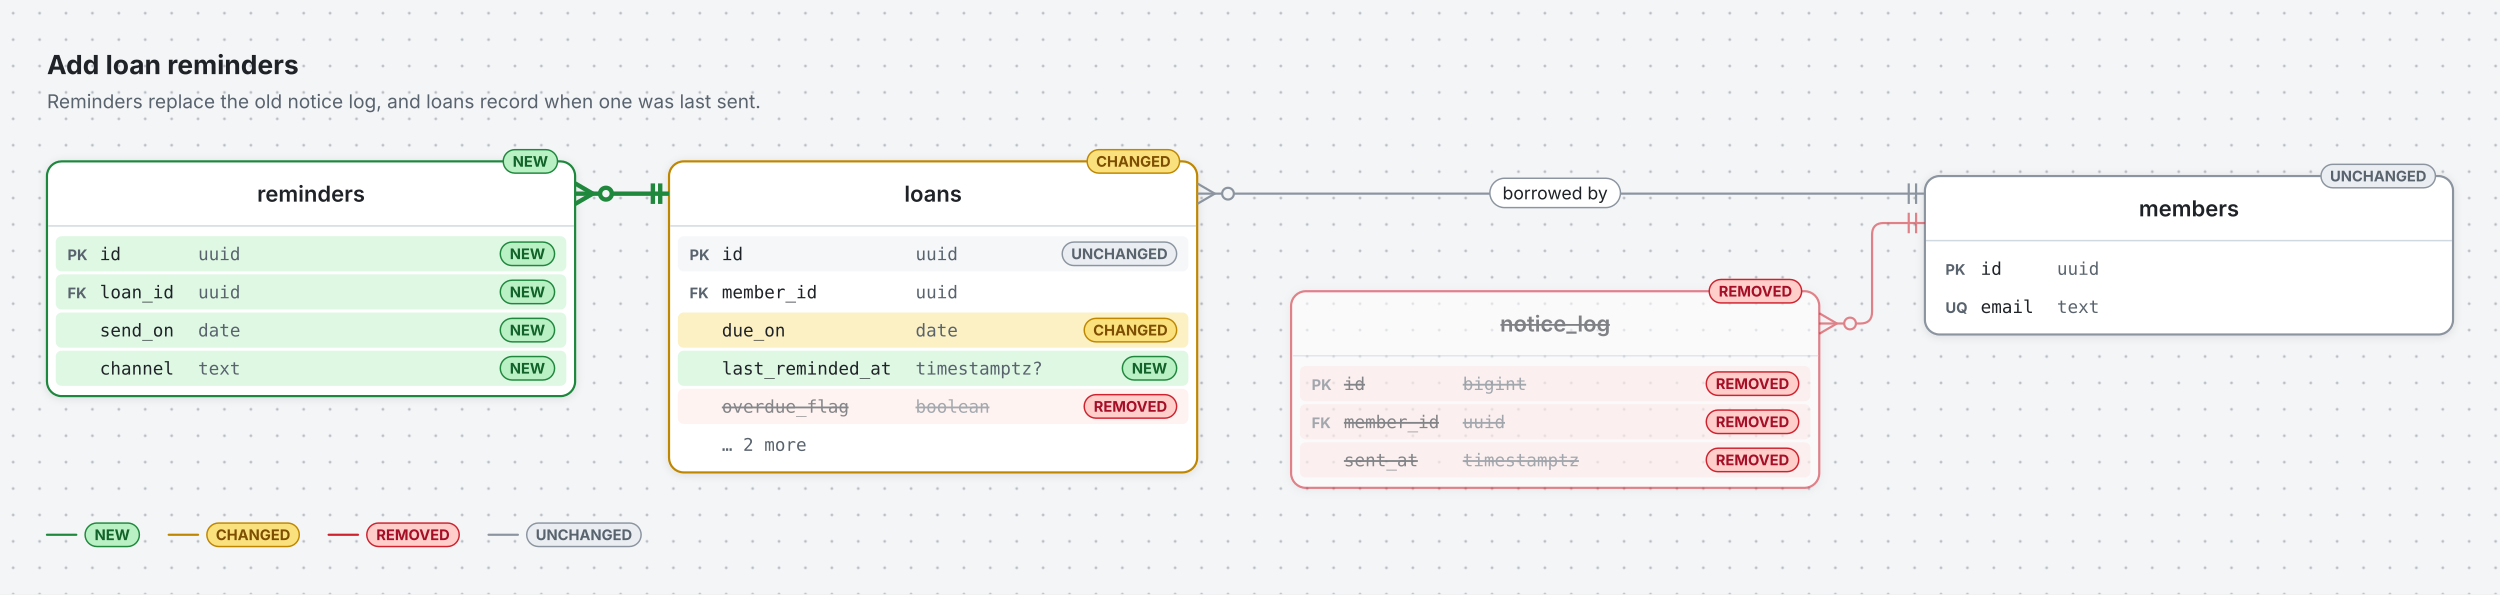
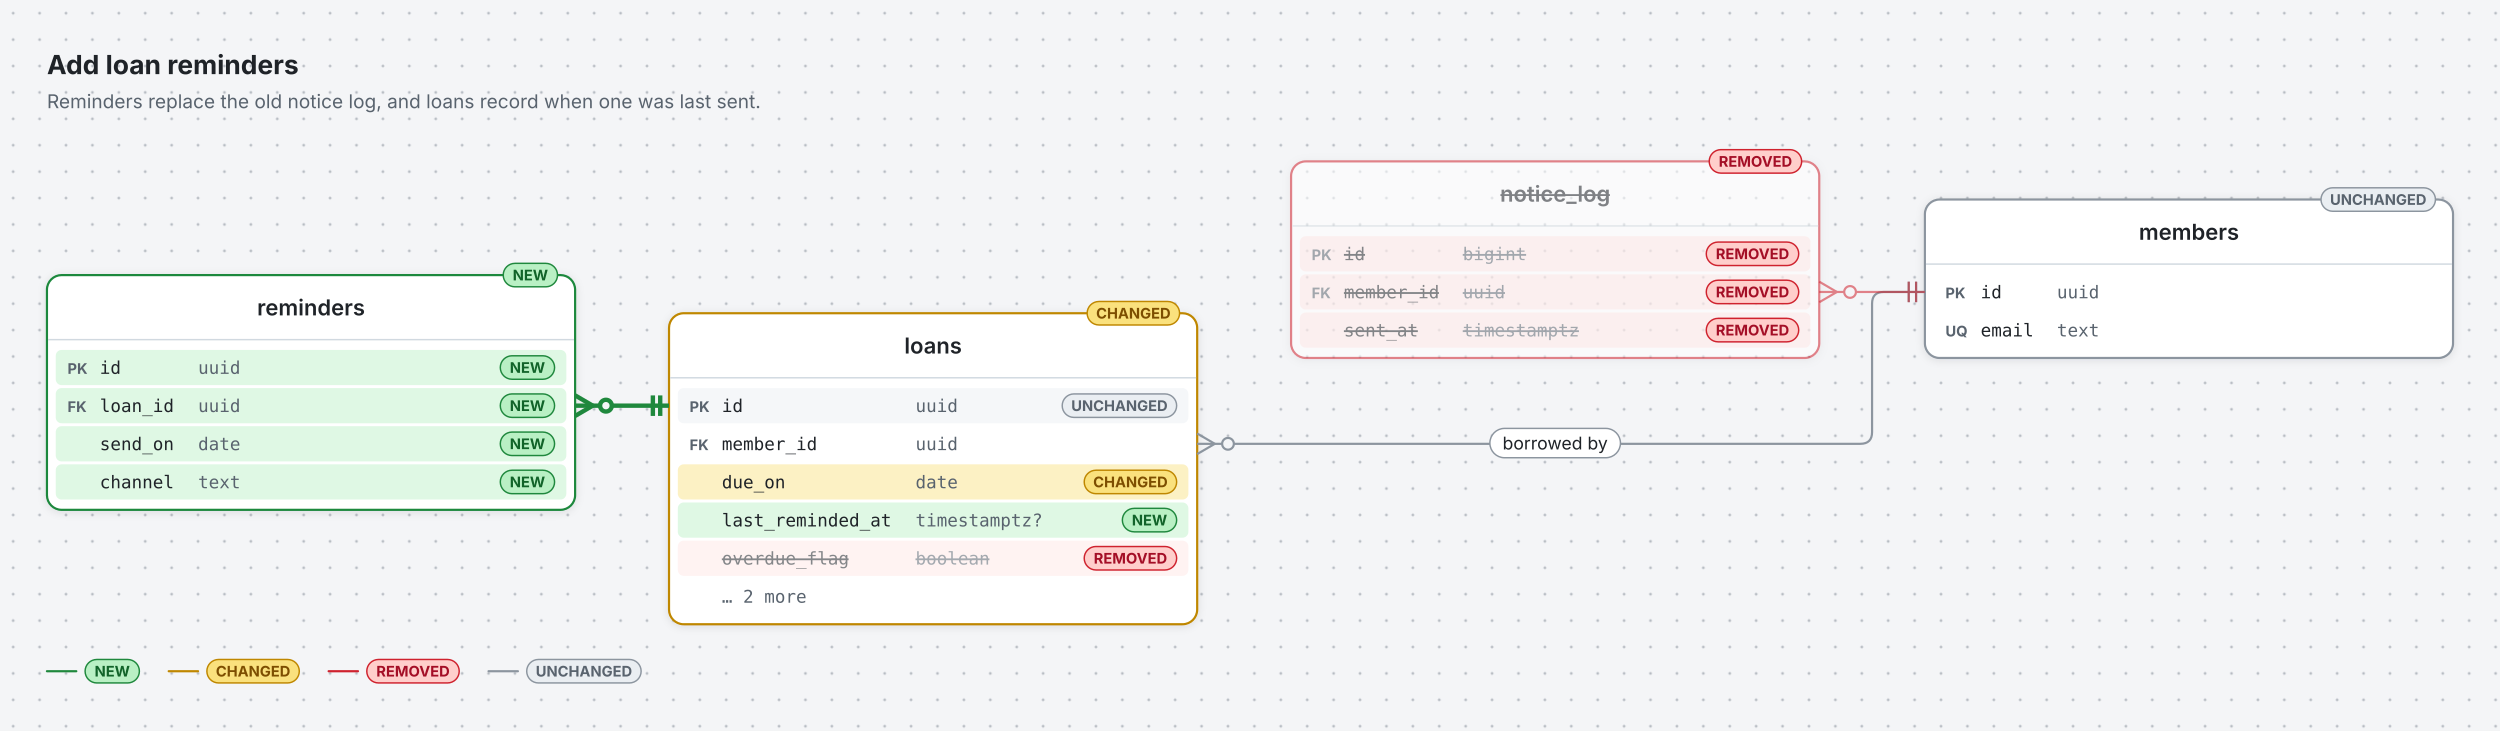
- <svg xmlns="http://www.w3.org/2000/svg" width="1704" height="405" viewBox="0 0 1704 405">
+ <svg xmlns="http://www.w3.org/2000/svg" width="1704" height="498" viewBox="0 0 1704 498">
  <defs>
    <pattern id="structa-grid-light" width="18" height="18" patternUnits="userSpaceOnUse">
      <circle cx="9" cy="9" r="1" fill="#8c959f" fill-opacity="0.5" />
    </pattern>
    <filter id="structa-shadow-light" x="-20%" y="-30%" width="140%" height="170%">
      <feDropShadow dx="0" dy="1" stdDeviation="3" flood-color="#1f2328" flood-opacity="0.1" />
    </filter>
  </defs>
-   <rect width="1704" height="405" fill="#f4f5f7" />
-   <rect width="1704" height="405" fill="url(#structa-grid-light)" />
+   <rect width="1704" height="498" fill="#f4f5f7" />
+   <rect width="1704" height="498" fill="url(#structa-grid-light)" />
  <g class="title">
    <text x="32" y="50.55" font-family="Structa Inter, Inter, sans-serif" font-size="18" font-weight="700" fill="#1f2328">Add loan reminders</text>
  </g>
  <g class="description">
    <text x="32" y="73.73" font-family="Structa Inter, Inter, sans-serif" font-size="13" font-weight="400" fill="#59636e">Reminders replace the old notice log, and loans record when one was last sent.</text>
  </g>
  <g class="card" data-id="reminders" data-kind="table" data-status="new">
-     <rect class="outline" x="32" y="110" width="360" height="160" rx="10" fill="#ffffff" stroke="#1f883d" stroke-width="1.5" filter="url(#structa-shadow-light)" />
-     <line class="divider" x1="32.75" y1="154" x2="391.25" y2="154" stroke="#d1d9e0" stroke-width="1" />
-     <text x="212" y="137.46" font-family="Structa Inter, Inter, sans-serif" font-size="15" font-weight="600" fill="#1f2328" text-anchor="middle">reminders</text>
+     <rect class="outline" x="32" y="187.5" width="360" height="160" rx="10" fill="#ffffff" stroke="#1f883d" stroke-width="1.5" filter="url(#structa-shadow-light)" />
+     <line class="divider" x1="32.75" y1="231.5" x2="391.25" y2="231.5" stroke="#d1d9e0" stroke-width="1" />
+     <text x="212" y="214.96" font-family="Structa Inter, Inter, sans-serif" font-size="15" font-weight="600" fill="#1f2328" text-anchor="middle">reminders</text>
    <g class="row" data-id="id" data-kind="column" data-status="new">
-       <rect x="38" y="161" width="348" height="24" rx="4" fill="#b9f0c4" fill-opacity="0.45" />
-       <g class="symbol">
-         <text x="46" y="177.32" font-family="Structa Inter, Inter, sans-serif" font-size="10" font-weight="700" fill="#59636e">PK</text>
-       </g>
-       <text x="68" y="177.32" font-family="Structa JetBrains Mono, JetBrains Mono, monospace" font-size="12" font-weight="400" fill="#1f2328">id</text>
-       <text x="135" y="177.32" font-family="Structa JetBrains Mono, JetBrains Mono, monospace" font-size="12" font-weight="400" fill="#59636e">uuid</text>
-       <g class="badge">
-         <rect x="341" y="165" width="37" height="16" rx="8" fill="#ffffff" />
-         <rect x="341" y="165" width="37" height="16" rx="8" fill="#b9f0c4" stroke="#1f883d" stroke-width="1" />
-         <text x="359.5" y="176.64" font-family="Structa Inter, Inter, sans-serif" font-size="10" font-weight="700" fill="#116329" text-anchor="middle">NEW</text>
+       <rect x="38" y="238.5" width="348" height="24" rx="4" fill="#b9f0c4" fill-opacity="0.45" />
+       <g class="symbol">
+         <text x="46" y="254.82" font-family="Structa Inter, Inter, sans-serif" font-size="10" font-weight="700" fill="#59636e">PK</text>
+       </g>
+       <text x="68" y="254.82" font-family="Structa JetBrains Mono, JetBrains Mono, monospace" font-size="12" font-weight="400" fill="#1f2328">id</text>
+       <text x="135" y="254.82" font-family="Structa JetBrains Mono, JetBrains Mono, monospace" font-size="12" font-weight="400" fill="#59636e">uuid</text>
+       <g class="badge">
+         <rect x="341" y="242.5" width="37" height="16" rx="8" fill="#ffffff" />
+         <rect x="341" y="242.5" width="37" height="16" rx="8" fill="#b9f0c4" stroke="#1f883d" stroke-width="1" />
+         <text x="359.5" y="254.14" font-family="Structa Inter, Inter, sans-serif" font-size="10" font-weight="700" fill="#116329" text-anchor="middle">NEW</text>
      </g>
    </g>
    <g class="row" data-id="loan_id" data-kind="column" data-status="new">
-       <rect x="38" y="187" width="348" height="24" rx="4" fill="#b9f0c4" fill-opacity="0.45" />
-       <g class="symbol">
-         <text x="46" y="203.32" font-family="Structa Inter, Inter, sans-serif" font-size="10" font-weight="700" fill="#59636e">FK</text>
-       </g>
-       <text x="68" y="203.32" font-family="Structa JetBrains Mono, JetBrains Mono, monospace" font-size="12" font-weight="400" fill="#1f2328">loan_id</text>
-       <text x="135" y="203.32" font-family="Structa JetBrains Mono, JetBrains Mono, monospace" font-size="12" font-weight="400" fill="#59636e">uuid</text>
-       <g class="badge">
-         <rect x="341" y="191" width="37" height="16" rx="8" fill="#ffffff" />
-         <rect x="341" y="191" width="37" height="16" rx="8" fill="#b9f0c4" stroke="#1f883d" stroke-width="1" />
-         <text x="359.5" y="202.64" font-family="Structa Inter, Inter, sans-serif" font-size="10" font-weight="700" fill="#116329" text-anchor="middle">NEW</text>
+       <rect x="38" y="264.5" width="348" height="24" rx="4" fill="#b9f0c4" fill-opacity="0.45" />
+       <g class="symbol">
+         <text x="46" y="280.82" font-family="Structa Inter, Inter, sans-serif" font-size="10" font-weight="700" fill="#59636e">FK</text>
+       </g>
+       <text x="68" y="280.82" font-family="Structa JetBrains Mono, JetBrains Mono, monospace" font-size="12" font-weight="400" fill="#1f2328">loan_id</text>
+       <text x="135" y="280.82" font-family="Structa JetBrains Mono, JetBrains Mono, monospace" font-size="12" font-weight="400" fill="#59636e">uuid</text>
+       <g class="badge">
+         <rect x="341" y="268.5" width="37" height="16" rx="8" fill="#ffffff" />
+         <rect x="341" y="268.5" width="37" height="16" rx="8" fill="#b9f0c4" stroke="#1f883d" stroke-width="1" />
+         <text x="359.5" y="280.14" font-family="Structa Inter, Inter, sans-serif" font-size="10" font-weight="700" fill="#116329" text-anchor="middle">NEW</text>
      </g>
    </g>
    <g class="row" data-id="send_on" data-kind="column" data-status="new">
-       <rect x="38" y="213" width="348" height="24" rx="4" fill="#b9f0c4" fill-opacity="0.45" />
-       <text x="68" y="229.32" font-family="Structa JetBrains Mono, JetBrains Mono, monospace" font-size="12" font-weight="400" fill="#1f2328">send_on</text>
-       <text x="135" y="229.32" font-family="Structa JetBrains Mono, JetBrains Mono, monospace" font-size="12" font-weight="400" fill="#59636e">date</text>
-       <g class="badge">
-         <rect x="341" y="217" width="37" height="16" rx="8" fill="#ffffff" />
-         <rect x="341" y="217" width="37" height="16" rx="8" fill="#b9f0c4" stroke="#1f883d" stroke-width="1" />
-         <text x="359.5" y="228.64" font-family="Structa Inter, Inter, sans-serif" font-size="10" font-weight="700" fill="#116329" text-anchor="middle">NEW</text>
+       <rect x="38" y="290.5" width="348" height="24" rx="4" fill="#b9f0c4" fill-opacity="0.45" />
+       <text x="68" y="306.82" font-family="Structa JetBrains Mono, JetBrains Mono, monospace" font-size="12" font-weight="400" fill="#1f2328">send_on</text>
+       <text x="135" y="306.82" font-family="Structa JetBrains Mono, JetBrains Mono, monospace" font-size="12" font-weight="400" fill="#59636e">date</text>
+       <g class="badge">
+         <rect x="341" y="294.5" width="37" height="16" rx="8" fill="#ffffff" />
+         <rect x="341" y="294.5" width="37" height="16" rx="8" fill="#b9f0c4" stroke="#1f883d" stroke-width="1" />
+         <text x="359.5" y="306.14" font-family="Structa Inter, Inter, sans-serif" font-size="10" font-weight="700" fill="#116329" text-anchor="middle">NEW</text>
      </g>
    </g>
    <g class="row" data-id="channel" data-kind="column" data-status="new">
-       <rect x="38" y="239" width="348" height="24" rx="4" fill="#b9f0c4" fill-opacity="0.45" />
-       <text x="68" y="255.32" font-family="Structa JetBrains Mono, JetBrains Mono, monospace" font-size="12" font-weight="400" fill="#1f2328">channel</text>
-       <text x="135" y="255.32" font-family="Structa JetBrains Mono, JetBrains Mono, monospace" font-size="12" font-weight="400" fill="#59636e">text</text>
-       <g class="badge">
-         <rect x="341" y="243" width="37" height="16" rx="8" fill="#ffffff" />
-         <rect x="341" y="243" width="37" height="16" rx="8" fill="#b9f0c4" stroke="#1f883d" stroke-width="1" />
-         <text x="359.5" y="254.64" font-family="Structa Inter, Inter, sans-serif" font-size="10" font-weight="700" fill="#116329" text-anchor="middle">NEW</text>
-       </g>
-     </g>
-     <g class="badge">
-       <rect x="343" y="102" width="37" height="16" rx="8" fill="#ffffff" />
-       <rect x="343" y="102" width="37" height="16" rx="8" fill="#b9f0c4" stroke="#1f883d" stroke-width="1" />
-       <text x="361.5" y="113.64" font-family="Structa Inter, Inter, sans-serif" font-size="10" font-weight="700" fill="#116329" text-anchor="middle">NEW</text>
+       <rect x="38" y="316.5" width="348" height="24" rx="4" fill="#b9f0c4" fill-opacity="0.45" />
+       <text x="68" y="332.82" font-family="Structa JetBrains Mono, JetBrains Mono, monospace" font-size="12" font-weight="400" fill="#1f2328">channel</text>
+       <text x="135" y="332.82" font-family="Structa JetBrains Mono, JetBrains Mono, monospace" font-size="12" font-weight="400" fill="#59636e">text</text>
+       <g class="badge">
+         <rect x="341" y="320.5" width="37" height="16" rx="8" fill="#ffffff" />
+         <rect x="341" y="320.5" width="37" height="16" rx="8" fill="#b9f0c4" stroke="#1f883d" stroke-width="1" />
+         <text x="359.5" y="332.14" font-family="Structa Inter, Inter, sans-serif" font-size="10" font-weight="700" fill="#116329" text-anchor="middle">NEW</text>
+       </g>
+     </g>
+     <g class="badge">
+       <rect x="343" y="179.5" width="37" height="16" rx="8" fill="#ffffff" />
+       <rect x="343" y="179.5" width="37" height="16" rx="8" fill="#b9f0c4" stroke="#1f883d" stroke-width="1" />
+       <text x="361.5" y="191.14" font-family="Structa Inter, Inter, sans-serif" font-size="10" font-weight="700" fill="#116329" text-anchor="middle">NEW</text>
    </g>
  </g>
  <g class="card" data-id="loans" data-kind="table" data-status="changed">
-     <rect class="outline" x="456" y="110" width="360" height="212" rx="10" fill="#ffffff" stroke="#bf8700" stroke-width="1.5" filter="url(#structa-shadow-light)" />
-     <line class="divider" x1="456.75" y1="154" x2="815.25" y2="154" stroke="#d1d9e0" stroke-width="1" />
-     <text x="636" y="137.46" font-family="Structa Inter, Inter, sans-serif" font-size="15" font-weight="600" fill="#1f2328" text-anchor="middle">loans</text>
+     <rect class="outline" x="456" y="213.5" width="360" height="212" rx="10" fill="#ffffff" stroke="#bf8700" stroke-width="1.5" filter="url(#structa-shadow-light)" />
+     <line class="divider" x1="456.75" y1="257.5" x2="815.25" y2="257.5" stroke="#d1d9e0" stroke-width="1" />
+     <text x="636" y="240.96" font-family="Structa Inter, Inter, sans-serif" font-size="15" font-weight="600" fill="#1f2328" text-anchor="middle">loans</text>
    <g class="more">
-       <text x="492" y="307.32" font-family="Structa JetBrains Mono, JetBrains Mono, monospace" font-size="12" font-weight="400" fill="#59636e">… 2 more</text>
+       <text x="492" y="410.82" font-family="Structa JetBrains Mono, JetBrains Mono, monospace" font-size="12" font-weight="400" fill="#59636e">… 2 more</text>
    </g>
    <g class="row" data-id="id" data-kind="column" data-status="unchanged">
-       <rect x="462" y="161" width="348" height="24" rx="4" fill="#eaeef2" fill-opacity="0.45" />
-       <g class="symbol">
-         <text x="470" y="177.32" font-family="Structa Inter, Inter, sans-serif" font-size="10" font-weight="700" fill="#59636e">PK</text>
-       </g>
-       <text x="492" y="177.32" font-family="Structa JetBrains Mono, JetBrains Mono, monospace" font-size="12" font-weight="400" fill="#1f2328">id</text>
-       <text x="624" y="177.32" font-family="Structa JetBrains Mono, JetBrains Mono, monospace" font-size="12" font-weight="400" fill="#59636e">uuid</text>
-       <g class="badge">
-         <rect x="724" y="165" width="78" height="16" rx="8" fill="#ffffff" />
-         <rect x="724" y="165" width="78" height="16" rx="8" fill="#eaeef2" stroke="#8c959f" stroke-width="1" />
-         <text x="763" y="176.64" font-family="Structa Inter, Inter, sans-serif" font-size="10" font-weight="700" fill="#59636e" text-anchor="middle">UNCHANGED</text>
+       <rect x="462" y="264.5" width="348" height="24" rx="4" fill="#eaeef2" fill-opacity="0.45" />
+       <g class="symbol">
+         <text x="470" y="280.82" font-family="Structa Inter, Inter, sans-serif" font-size="10" font-weight="700" fill="#59636e">PK</text>
+       </g>
+       <text x="492" y="280.82" font-family="Structa JetBrains Mono, JetBrains Mono, monospace" font-size="12" font-weight="400" fill="#1f2328">id</text>
+       <text x="624" y="280.82" font-family="Structa JetBrains Mono, JetBrains Mono, monospace" font-size="12" font-weight="400" fill="#59636e">uuid</text>
+       <g class="badge">
+         <rect x="724" y="268.5" width="78" height="16" rx="8" fill="#ffffff" />
+         <rect x="724" y="268.5" width="78" height="16" rx="8" fill="#eaeef2" stroke="#8c959f" stroke-width="1" />
+         <text x="763" y="280.14" font-family="Structa Inter, Inter, sans-serif" font-size="10" font-weight="700" fill="#59636e" text-anchor="middle">UNCHANGED</text>
      </g>
    </g>
    <g class="row" data-id="member_id" data-kind="column">
      <g class="symbol">
-         <text x="470" y="203.32" font-family="Structa Inter, Inter, sans-serif" font-size="10" font-weight="700" fill="#59636e">FK</text>
-       </g>
-       <text x="492" y="203.32" font-family="Structa JetBrains Mono, JetBrains Mono, monospace" font-size="12" font-weight="400" fill="#1f2328">member_id</text>
-       <text x="624" y="203.32" font-family="Structa JetBrains Mono, JetBrains Mono, monospace" font-size="12" font-weight="400" fill="#59636e">uuid</text>
+         <text x="470" y="306.82" font-family="Structa Inter, Inter, sans-serif" font-size="10" font-weight="700" fill="#59636e">FK</text>
+       </g>
+       <text x="492" y="306.82" font-family="Structa JetBrains Mono, JetBrains Mono, monospace" font-size="12" font-weight="400" fill="#1f2328">member_id</text>
+       <text x="624" y="306.82" font-family="Structa JetBrains Mono, JetBrains Mono, monospace" font-size="12" font-weight="400" fill="#59636e">uuid</text>
    </g>
    <g class="row" data-id="due_on" data-kind="column" data-status="changed">
-       <rect x="462" y="213" width="348" height="24" rx="4" fill="#fae17d" fill-opacity="0.45" />
-       <text x="492" y="229.32" font-family="Structa JetBrains Mono, JetBrains Mono, monospace" font-size="12" font-weight="400" fill="#1f2328">due_on</text>
-       <text x="624" y="229.32" font-family="Structa JetBrains Mono, JetBrains Mono, monospace" font-size="12" font-weight="400" fill="#59636e">date</text>
-       <g class="badge">
-         <rect x="739" y="217" width="63" height="16" rx="8" fill="#ffffff" />
-         <rect x="739" y="217" width="63" height="16" rx="8" fill="#fae17d" stroke="#bf8700" stroke-width="1" />
-         <text x="770.5" y="228.64" font-family="Structa Inter, Inter, sans-serif" font-size="10" font-weight="700" fill="#7d4e00" text-anchor="middle">CHANGED</text>
+       <rect x="462" y="316.5" width="348" height="24" rx="4" fill="#fae17d" fill-opacity="0.45" />
+       <text x="492" y="332.82" font-family="Structa JetBrains Mono, JetBrains Mono, monospace" font-size="12" font-weight="400" fill="#1f2328">due_on</text>
+       <text x="624" y="332.82" font-family="Structa JetBrains Mono, JetBrains Mono, monospace" font-size="12" font-weight="400" fill="#59636e">date</text>
+       <g class="badge">
+         <rect x="739" y="320.5" width="63" height="16" rx="8" fill="#ffffff" />
+         <rect x="739" y="320.5" width="63" height="16" rx="8" fill="#fae17d" stroke="#bf8700" stroke-width="1" />
+         <text x="770.5" y="332.14" font-family="Structa Inter, Inter, sans-serif" font-size="10" font-weight="700" fill="#7d4e00" text-anchor="middle">CHANGED</text>
      </g>
    </g>
    <g class="row" data-id="last_reminded_at" data-kind="column" data-status="new">
-       <rect x="462" y="239" width="348" height="24" rx="4" fill="#b9f0c4" fill-opacity="0.45" />
-       <text x="492" y="255.32" font-family="Structa JetBrains Mono, JetBrains Mono, monospace" font-size="12" font-weight="400" fill="#1f2328">last_reminded_at</text>
-       <text x="624" y="255.32" font-family="Structa JetBrains Mono, JetBrains Mono, monospace" font-size="12" font-weight="400" fill="#59636e">timestamptz?</text>
-       <g class="badge">
-         <rect x="765" y="243" width="37" height="16" rx="8" fill="#ffffff" />
-         <rect x="765" y="243" width="37" height="16" rx="8" fill="#b9f0c4" stroke="#1f883d" stroke-width="1" />
-         <text x="783.5" y="254.64" font-family="Structa Inter, Inter, sans-serif" font-size="10" font-weight="700" fill="#116329" text-anchor="middle">NEW</text>
+       <rect x="462" y="342.5" width="348" height="24" rx="4" fill="#b9f0c4" fill-opacity="0.45" />
+       <text x="492" y="358.82" font-family="Structa JetBrains Mono, JetBrains Mono, monospace" font-size="12" font-weight="400" fill="#1f2328">last_reminded_at</text>
+       <text x="624" y="358.82" font-family="Structa JetBrains Mono, JetBrains Mono, monospace" font-size="12" font-weight="400" fill="#59636e">timestamptz?</text>
+       <g class="badge">
+         <rect x="765" y="346.5" width="37" height="16" rx="8" fill="#ffffff" />
+         <rect x="765" y="346.5" width="37" height="16" rx="8" fill="#b9f0c4" stroke="#1f883d" stroke-width="1" />
+         <text x="783.5" y="358.14" font-family="Structa Inter, Inter, sans-serif" font-size="10" font-weight="700" fill="#116329" text-anchor="middle">NEW</text>
      </g>
    </g>
    <g class="row" data-id="overdue_flag" data-kind="column" data-status="removed">
      <g class="faded" opacity="0.55">
-         <rect x="462" y="265" width="348" height="24" rx="4" fill="#ffcecb" fill-opacity="0.45" />
-         <text x="492" y="281.32" font-family="Structa JetBrains Mono, JetBrains Mono, monospace" font-size="12" font-weight="400" fill="#1f2328">overdue_flag</text>
-         <line class="strike" x1="492" y1="277.72" x2="578.4" y2="277.72" stroke="#1f2328" stroke-width="1.25" />
-         <text x="624" y="281.32" font-family="Structa JetBrains Mono, JetBrains Mono, monospace" font-size="12" font-weight="400" fill="#59636e">boolean</text>
-         <line class="strike" x1="624" y1="277.72" x2="674.4" y2="277.72" stroke="#59636e" stroke-width="1.25" />
-       </g>
-       <g class="badge">
-         <rect x="739" y="269" width="63" height="16" rx="8" fill="#ffffff" />
-         <rect x="739" y="269" width="63" height="16" rx="8" fill="#ffcecb" stroke="#cf222e" stroke-width="1" />
-         <text x="770.5" y="280.64" font-family="Structa Inter, Inter, sans-serif" font-size="10" font-weight="700" fill="#a40e26" text-anchor="middle">REMOVED</text>
-       </g>
-     </g>
-     <g class="badge">
-       <rect x="741" y="102" width="63" height="16" rx="8" fill="#ffffff" />
-       <rect x="741" y="102" width="63" height="16" rx="8" fill="#fae17d" stroke="#bf8700" stroke-width="1" />
-       <text x="772.5" y="113.64" font-family="Structa Inter, Inter, sans-serif" font-size="10" font-weight="700" fill="#7d4e00" text-anchor="middle">CHANGED</text>
+         <rect x="462" y="368.5" width="348" height="24" rx="4" fill="#ffcecb" fill-opacity="0.45" />
+         <text x="492" y="384.82" font-family="Structa JetBrains Mono, JetBrains Mono, monospace" font-size="12" font-weight="400" fill="#1f2328">overdue_flag</text>
+         <line class="strike" x1="492" y1="381.22" x2="578.4" y2="381.22" stroke="#1f2328" stroke-width="1.25" />
+         <text x="624" y="384.82" font-family="Structa JetBrains Mono, JetBrains Mono, monospace" font-size="12" font-weight="400" fill="#59636e">boolean</text>
+         <line class="strike" x1="624" y1="381.22" x2="674.4" y2="381.22" stroke="#59636e" stroke-width="1.25" />
+       </g>
+       <g class="badge">
+         <rect x="739" y="372.5" width="63" height="16" rx="8" fill="#ffffff" />
+         <rect x="739" y="372.5" width="63" height="16" rx="8" fill="#ffcecb" stroke="#cf222e" stroke-width="1" />
+         <text x="770.5" y="384.14" font-family="Structa Inter, Inter, sans-serif" font-size="10" font-weight="700" fill="#a40e26" text-anchor="middle">REMOVED</text>
+       </g>
+     </g>
+     <g class="badge">
+       <rect x="741" y="205.5" width="63" height="16" rx="8" fill="#ffffff" />
+       <rect x="741" y="205.5" width="63" height="16" rx="8" fill="#fae17d" stroke="#bf8700" stroke-width="1" />
+       <text x="772.5" y="217.14" font-family="Structa Inter, Inter, sans-serif" font-size="10" font-weight="700" fill="#7d4e00" text-anchor="middle">CHANGED</text>
    </g>
  </g>
  <g class="card" data-id="members" data-kind="table" data-status="unchanged">
-     <rect class="outline" x="1312" y="120" width="360" height="108" rx="10" fill="#ffffff" stroke="#8c959f" stroke-width="1.5" filter="url(#structa-shadow-light)" />
-     <line class="divider" x1="1312.75" y1="164" x2="1671.25" y2="164" stroke="#d1d9e0" stroke-width="1" />
-     <text x="1492" y="147.46" font-family="Structa Inter, Inter, sans-serif" font-size="15" font-weight="600" fill="#1f2328" text-anchor="middle">members</text>
+     <rect class="outline" x="1312" y="136" width="360" height="108" rx="10" fill="#ffffff" stroke="#8c959f" stroke-width="1.5" filter="url(#structa-shadow-light)" />
+     <line class="divider" x1="1312.75" y1="180" x2="1671.25" y2="180" stroke="#d1d9e0" stroke-width="1" />
+     <text x="1492" y="163.46" font-family="Structa Inter, Inter, sans-serif" font-size="15" font-weight="600" fill="#1f2328" text-anchor="middle">members</text>
    <g class="row" data-id="id" data-kind="column">
      <g class="symbol">
-         <text x="1326" y="187.32" font-family="Structa Inter, Inter, sans-serif" font-size="10" font-weight="700" fill="#59636e">PK</text>
-       </g>
-       <text x="1350" y="187.32" font-family="Structa JetBrains Mono, JetBrains Mono, monospace" font-size="12" font-weight="400" fill="#1f2328">id</text>
-       <text x="1402" y="187.32" font-family="Structa JetBrains Mono, JetBrains Mono, monospace" font-size="12" font-weight="400" fill="#59636e">uuid</text>
+         <text x="1326" y="203.32" font-family="Structa Inter, Inter, sans-serif" font-size="10" font-weight="700" fill="#59636e">PK</text>
+       </g>
+       <text x="1350" y="203.32" font-family="Structa JetBrains Mono, JetBrains Mono, monospace" font-size="12" font-weight="400" fill="#1f2328">id</text>
+       <text x="1402" y="203.32" font-family="Structa JetBrains Mono, JetBrains Mono, monospace" font-size="12" font-weight="400" fill="#59636e">uuid</text>
    </g>
    <g class="row" data-id="email" data-kind="column">
      <g class="symbol">
-         <text x="1326" y="213.32" font-family="Structa Inter, Inter, sans-serif" font-size="10" font-weight="700" fill="#59636e">UQ</text>
-       </g>
-       <text x="1350" y="213.32" font-family="Structa JetBrains Mono, JetBrains Mono, monospace" font-size="12" font-weight="400" fill="#1f2328">email</text>
-       <text x="1402" y="213.32" font-family="Structa JetBrains Mono, JetBrains Mono, monospace" font-size="12" font-weight="400" fill="#59636e">text</text>
-     </g>
-     <g class="badge">
-       <rect x="1582" y="112" width="78" height="16" rx="8" fill="#ffffff" />
-       <rect x="1582" y="112" width="78" height="16" rx="8" fill="#eaeef2" stroke="#8c959f" stroke-width="1" />
-       <text x="1621" y="123.64" font-family="Structa Inter, Inter, sans-serif" font-size="10" font-weight="700" fill="#59636e" text-anchor="middle">UNCHANGED</text>
+         <text x="1326" y="229.32" font-family="Structa Inter, Inter, sans-serif" font-size="10" font-weight="700" fill="#59636e">UQ</text>
+       </g>
+       <text x="1350" y="229.32" font-family="Structa JetBrains Mono, JetBrains Mono, monospace" font-size="12" font-weight="400" fill="#1f2328">email</text>
+       <text x="1402" y="229.32" font-family="Structa JetBrains Mono, JetBrains Mono, monospace" font-size="12" font-weight="400" fill="#59636e">text</text>
+     </g>
+     <g class="badge">
+       <rect x="1582" y="128" width="78" height="16" rx="8" fill="#ffffff" />
+       <rect x="1582" y="128" width="78" height="16" rx="8" fill="#eaeef2" stroke="#8c959f" stroke-width="1" />
+       <text x="1621" y="139.64" font-family="Structa Inter, Inter, sans-serif" font-size="10" font-weight="700" fill="#59636e" text-anchor="middle">UNCHANGED</text>
    </g>
  </g>
  <g class="card" data-id="notice-log" data-kind="table" data-status="removed">
    <g class="faded" opacity="0.55">
-       <rect class="outline" x="880" y="198.5" width="360" height="134" rx="10" fill="#ffffff" stroke="#cf222e" stroke-width="1.5" filter="url(#structa-shadow-light)" />
-       <line class="divider" x1="880.75" y1="242.5" x2="1239.25" y2="242.5" stroke="#d1d9e0" stroke-width="1" />
-       <text x="1060" y="225.96" font-family="Structa Inter, Inter, sans-serif" font-size="15" font-weight="600" fill="#1f2328" text-anchor="middle">notice_log</text>
-       <line class="strike" x1="1022.69" y1="221.46" x2="1097.31" y2="221.46" stroke="#1f2328" stroke-width="1.25" />
+       <rect class="outline" x="880" y="110" width="360" height="134" rx="10" fill="#ffffff" stroke="#cf222e" stroke-width="1.5" filter="url(#structa-shadow-light)" />
+       <line class="divider" x1="880.75" y1="154" x2="1239.25" y2="154" stroke="#d1d9e0" stroke-width="1" />
+       <text x="1060" y="137.46" font-family="Structa Inter, Inter, sans-serif" font-size="15" font-weight="600" fill="#1f2328" text-anchor="middle">notice_log</text>
+       <line class="strike" x1="1022.69" y1="132.96" x2="1097.31" y2="132.96" stroke="#1f2328" stroke-width="1.25" />
    </g>
    <g class="row" data-id="id" data-kind="column" data-status="removed">
      <g class="faded" opacity="0.55">
-         <rect x="886" y="249.5" width="348" height="24" rx="4" fill="#ffcecb" fill-opacity="0.45" />
+         <rect x="886" y="161" width="348" height="24" rx="4" fill="#ffcecb" fill-opacity="0.45" />
        <g class="symbol">
-           <text x="894" y="265.82" font-family="Structa Inter, Inter, sans-serif" font-size="10" font-weight="700" fill="#59636e">PK</text>
+           <text x="894" y="177.32" font-family="Structa Inter, Inter, sans-serif" font-size="10" font-weight="700" fill="#59636e">PK</text>
        </g>
-         <text x="916" y="265.82" font-family="Structa JetBrains Mono, JetBrains Mono, monospace" font-size="12" font-weight="400" fill="#1f2328">id</text>
-         <line class="strike" x1="916" y1="262.22" x2="930.4" y2="262.22" stroke="#1f2328" stroke-width="1.25" />
-         <text x="997" y="265.82" font-family="Structa JetBrains Mono, JetBrains Mono, monospace" font-size="12" font-weight="400" fill="#59636e">bigint</text>
-         <line class="strike" x1="997" y1="262.22" x2="1040.2" y2="262.22" stroke="#59636e" stroke-width="1.25" />
-       </g>
-       <g class="badge">
-         <rect x="1163" y="253.5" width="63" height="16" rx="8" fill="#ffffff" />
-         <rect x="1163" y="253.5" width="63" height="16" rx="8" fill="#ffcecb" stroke="#cf222e" stroke-width="1" />
-         <text x="1194.5" y="265.14" font-family="Structa Inter, Inter, sans-serif" font-size="10" font-weight="700" fill="#a40e26" text-anchor="middle">REMOVED</text>
+         <text x="916" y="177.32" font-family="Structa JetBrains Mono, JetBrains Mono, monospace" font-size="12" font-weight="400" fill="#1f2328">id</text>
+         <line class="strike" x1="916" y1="173.72" x2="930.4" y2="173.72" stroke="#1f2328" stroke-width="1.25" />
+         <text x="997" y="177.32" font-family="Structa JetBrains Mono, JetBrains Mono, monospace" font-size="12" font-weight="400" fill="#59636e">bigint</text>
+         <line class="strike" x1="997" y1="173.72" x2="1040.2" y2="173.72" stroke="#59636e" stroke-width="1.25" />
+       </g>
+       <g class="badge">
+         <rect x="1163" y="165" width="63" height="16" rx="8" fill="#ffffff" />
+         <rect x="1163" y="165" width="63" height="16" rx="8" fill="#ffcecb" stroke="#cf222e" stroke-width="1" />
+         <text x="1194.5" y="176.64" font-family="Structa Inter, Inter, sans-serif" font-size="10" font-weight="700" fill="#a40e26" text-anchor="middle">REMOVED</text>
      </g>
    </g>
    <g class="row" data-id="member_id" data-kind="column" data-status="removed">
      <g class="faded" opacity="0.55">
-         <rect x="886" y="275.5" width="348" height="24" rx="4" fill="#ffcecb" fill-opacity="0.45" />
+         <rect x="886" y="187" width="348" height="24" rx="4" fill="#ffcecb" fill-opacity="0.45" />
        <g class="symbol">
-           <text x="894" y="291.82" font-family="Structa Inter, Inter, sans-serif" font-size="10" font-weight="700" fill="#59636e">FK</text>
+           <text x="894" y="203.32" font-family="Structa Inter, Inter, sans-serif" font-size="10" font-weight="700" fill="#59636e">FK</text>
        </g>
-         <text x="916" y="291.82" font-family="Structa JetBrains Mono, JetBrains Mono, monospace" font-size="12" font-weight="400" fill="#1f2328">member_id</text>
-         <line class="strike" x1="916" y1="288.22" x2="980.8" y2="288.22" stroke="#1f2328" stroke-width="1.25" />
-         <text x="997" y="291.82" font-family="Structa JetBrains Mono, JetBrains Mono, monospace" font-size="12" font-weight="400" fill="#59636e">uuid</text>
-         <line class="strike" x1="997" y1="288.22" x2="1025.8" y2="288.22" stroke="#59636e" stroke-width="1.25" />
-       </g>
-       <g class="badge">
-         <rect x="1163" y="279.5" width="63" height="16" rx="8" fill="#ffffff" />
-         <rect x="1163" y="279.5" width="63" height="16" rx="8" fill="#ffcecb" stroke="#cf222e" stroke-width="1" />
-         <text x="1194.5" y="291.14" font-family="Structa Inter, Inter, sans-serif" font-size="10" font-weight="700" fill="#a40e26" text-anchor="middle">REMOVED</text>
+         <text x="916" y="203.32" font-family="Structa JetBrains Mono, JetBrains Mono, monospace" font-size="12" font-weight="400" fill="#1f2328">member_id</text>
+         <line class="strike" x1="916" y1="199.72" x2="980.8" y2="199.72" stroke="#1f2328" stroke-width="1.25" />
+         <text x="997" y="203.32" font-family="Structa JetBrains Mono, JetBrains Mono, monospace" font-size="12" font-weight="400" fill="#59636e">uuid</text>
+         <line class="strike" x1="997" y1="199.72" x2="1025.8" y2="199.72" stroke="#59636e" stroke-width="1.25" />
+       </g>
+       <g class="badge">
+         <rect x="1163" y="191" width="63" height="16" rx="8" fill="#ffffff" />
+         <rect x="1163" y="191" width="63" height="16" rx="8" fill="#ffcecb" stroke="#cf222e" stroke-width="1" />
+         <text x="1194.5" y="202.64" font-family="Structa Inter, Inter, sans-serif" font-size="10" font-weight="700" fill="#a40e26" text-anchor="middle">REMOVED</text>
      </g>
    </g>
    <g class="row" data-id="sent_at" data-kind="column" data-status="removed">
      <g class="faded" opacity="0.55">
-         <rect x="886" y="301.5" width="348" height="24" rx="4" fill="#ffcecb" fill-opacity="0.45" />
-         <text x="916" y="317.82" font-family="Structa JetBrains Mono, JetBrains Mono, monospace" font-size="12" font-weight="400" fill="#1f2328">sent_at</text>
-         <line class="strike" x1="916" y1="314.22" x2="966.4" y2="314.22" stroke="#1f2328" stroke-width="1.25" />
-         <text x="997" y="317.82" font-family="Structa JetBrains Mono, JetBrains Mono, monospace" font-size="12" font-weight="400" fill="#59636e">timestamptz</text>
-         <line class="strike" x1="997" y1="314.22" x2="1076.2" y2="314.22" stroke="#59636e" stroke-width="1.25" />
-       </g>
-       <g class="badge">
-         <rect x="1163" y="305.5" width="63" height="16" rx="8" fill="#ffffff" />
-         <rect x="1163" y="305.5" width="63" height="16" rx="8" fill="#ffcecb" stroke="#cf222e" stroke-width="1" />
-         <text x="1194.5" y="317.14" font-family="Structa Inter, Inter, sans-serif" font-size="10" font-weight="700" fill="#a40e26" text-anchor="middle">REMOVED</text>
-       </g>
-     </g>
-     <g class="badge">
-       <rect x="1165" y="190.5" width="63" height="16" rx="8" fill="#ffffff" />
-       <rect x="1165" y="190.5" width="63" height="16" rx="8" fill="#ffcecb" stroke="#cf222e" stroke-width="1" />
-       <text x="1196.5" y="202.14" font-family="Structa Inter, Inter, sans-serif" font-size="10" font-weight="700" fill="#a40e26" text-anchor="middle">REMOVED</text>
+         <rect x="886" y="213" width="348" height="24" rx="4" fill="#ffcecb" fill-opacity="0.45" />
+         <text x="916" y="229.32" font-family="Structa JetBrains Mono, JetBrains Mono, monospace" font-size="12" font-weight="400" fill="#1f2328">sent_at</text>
+         <line class="strike" x1="916" y1="225.72" x2="966.4" y2="225.72" stroke="#1f2328" stroke-width="1.25" />
+         <text x="997" y="229.32" font-family="Structa JetBrains Mono, JetBrains Mono, monospace" font-size="12" font-weight="400" fill="#59636e">timestamptz</text>
+         <line class="strike" x1="997" y1="225.72" x2="1076.2" y2="225.72" stroke="#59636e" stroke-width="1.25" />
+       </g>
+       <g class="badge">
+         <rect x="1163" y="217" width="63" height="16" rx="8" fill="#ffffff" />
+         <rect x="1163" y="217" width="63" height="16" rx="8" fill="#ffcecb" stroke="#cf222e" stroke-width="1" />
+         <text x="1194.5" y="228.64" font-family="Structa Inter, Inter, sans-serif" font-size="10" font-weight="700" fill="#a40e26" text-anchor="middle">REMOVED</text>
+       </g>
+     </g>
+     <g class="badge">
+       <rect x="1165" y="102" width="63" height="16" rx="8" fill="#ffffff" />
+       <rect x="1165" y="102" width="63" height="16" rx="8" fill="#ffcecb" stroke="#cf222e" stroke-width="1" />
+       <text x="1196.5" y="113.64" font-family="Structa Inter, Inter, sans-serif" font-size="10" font-weight="700" fill="#a40e26" text-anchor="middle">REMOVED</text>
    </g>
  </g>
  <g class="line" data-id="edges[0]" data-kind="relationship" data-from="reminders" data-to="loans" data-status="new">
-     <path d="M392 132 L456 132" fill="none" stroke="#1f883d" stroke-width="3" stroke-linejoin="round" />
+     <path d="M392 276.5 L456 276.5" fill="none" stroke="#1f883d" stroke-width="3" stroke-linejoin="round" />
    <g class="end" data-end="from" data-cardinality="zero-or-many">
-       <path d="M392 125 L404 132 L392 139" fill="none" stroke="#1f883d" stroke-width="3" stroke-linejoin="round" />
-       <circle cx="413" cy="132" r="4" fill="#f4f5f7" stroke="#1f883d" stroke-width="3" />
+       <path d="M392 269.5 L404 276.5 L392 283.5" fill="none" stroke="#1f883d" stroke-width="3" stroke-linejoin="round" />
+       <circle cx="413" cy="276.5" r="4" fill="#f4f5f7" stroke="#1f883d" stroke-width="3" />
    </g>
    <g class="end" data-end="to" data-cardinality="one">
-       <path d="M450 139 L450 125 M445 139 L445 125" fill="none" stroke="#1f883d" stroke-width="3" stroke-linejoin="round" />
+       <path d="M450 283.5 L450 269.5 M445 283.5 L445 269.5" fill="none" stroke="#1f883d" stroke-width="3" stroke-linejoin="round" />
    </g>
  </g>
  <g class="line" data-id="edges[1]" data-kind="relationship" data-from="loans" data-to="members" data-status="unchanged">
-     <path d="M816 132 L1312 132" fill="none" stroke="#8c959f" stroke-width="1.5" stroke-linejoin="round" />
+     <path d="M816 302.5 L1268 302.5 Q1276 302.5 1276 294.5 L1276 207 Q1276 199 1284 199 L1312 199" fill="none" stroke="#8c959f" stroke-width="1.5" stroke-linejoin="round" />
    <g class="end" data-end="from" data-cardinality="zero-or-many">
-       <path d="M816 125 L828 132 L816 139" fill="none" stroke="#8c959f" stroke-width="1.5" stroke-linejoin="round" />
-       <circle cx="837" cy="132" r="4" fill="#f4f5f7" stroke="#8c959f" stroke-width="1.5" />
+       <path d="M816 295.5 L828 302.5 L816 309.5" fill="none" stroke="#8c959f" stroke-width="1.5" stroke-linejoin="round" />
+       <circle cx="837" cy="302.5" r="4" fill="#f4f5f7" stroke="#8c959f" stroke-width="1.5" />
    </g>
    <g class="end" data-end="to" data-cardinality="one">
-       <path d="M1306 139 L1306 125 M1301 139 L1301 125" fill="none" stroke="#8c959f" stroke-width="1.5" stroke-linejoin="round" />
+       <path d="M1306 206 L1306 192 M1301 206 L1301 192" fill="none" stroke="#8c959f" stroke-width="1.5" stroke-linejoin="round" />
    </g>
  </g>
  <g class="line" data-id="edges[2]" data-kind="relationship" data-from="notice-log" data-to="members" data-status="removed">
    <g class="faded" opacity="0.55">
-       <path d="M1240 220.5 L1268 220.5 Q1276 220.5 1276 212.5 L1276 160 Q1276 152 1284 152 L1312 152" fill="none" stroke="#cf222e" stroke-width="1.5" stroke-linejoin="round" />
+       <path d="M1240 199 L1312 199" fill="none" stroke="#cf222e" stroke-width="1.5" stroke-linejoin="round" />
      <g class="end" data-end="from" data-cardinality="zero-or-many">
-         <path d="M1240 213.5 L1252 220.5 L1240 227.5" fill="none" stroke="#cf222e" stroke-width="1.5" stroke-linejoin="round" />
-         <circle cx="1261" cy="220.5" r="4" fill="#f4f5f7" stroke="#cf222e" stroke-width="1.5" />
+         <path d="M1240 192 L1252 199 L1240 206" fill="none" stroke="#cf222e" stroke-width="1.5" stroke-linejoin="round" />
+         <circle cx="1261" cy="199" r="4" fill="#f4f5f7" stroke="#cf222e" stroke-width="1.5" />
      </g>
      <g class="end" data-end="to" data-cardinality="one">
-         <path d="M1306 159 L1306 145 M1301 159 L1301 145" fill="none" stroke="#cf222e" stroke-width="1.5" stroke-linejoin="round" />
+         <path d="M1306 206 L1306 192 M1301 206 L1301 192" fill="none" stroke="#cf222e" stroke-width="1.5" stroke-linejoin="round" />
      </g>
    </g>
  </g>
  <g class="line-labels">
    <g class="line-label" data-line="edges[1]">
-       <rect x="1015.5" y="121.5" width="89" height="20" rx="10" fill="#ffffff" stroke="#8c959f" stroke-width="1" />
-       <text x="1060" y="135.87" font-family="Structa Inter, Inter, sans-serif" font-size="12" font-weight="400" fill="#1f2328" text-anchor="middle">borrowed by</text>
+       <rect x="1015.5" y="292" width="89" height="20" rx="10" fill="#ffffff" stroke="#8c959f" stroke-width="1" />
+       <text x="1060" y="306.37" font-family="Structa Inter, Inter, sans-serif" font-size="12" font-weight="400" fill="#1f2328" text-anchor="middle">borrowed by</text>
    </g>
  </g>
  <g class="legend">
    <g class="legend-item" data-status="new">
-       <line class="swatch" x1="32" y1="364.5" x2="52" y2="364.5" stroke="#1f883d" stroke-width="1.5" stroke-linecap="round" />
-       <g class="badge">
-         <rect x="58" y="356.5" width="37" height="16" rx="8" fill="#ffffff" />
-         <rect x="58" y="356.5" width="37" height="16" rx="8" fill="#b9f0c4" stroke="#1f883d" stroke-width="1" />
-         <text x="76.5" y="368.14" font-family="Structa Inter, Inter, sans-serif" font-size="10" font-weight="700" fill="#116329" text-anchor="middle">NEW</text>
+       <line class="swatch" x1="32" y1="457.5" x2="52" y2="457.5" stroke="#1f883d" stroke-width="1.5" stroke-linecap="round" />
+       <g class="badge">
+         <rect x="58" y="449.5" width="37" height="16" rx="8" fill="#ffffff" />
+         <rect x="58" y="449.5" width="37" height="16" rx="8" fill="#b9f0c4" stroke="#1f883d" stroke-width="1" />
+         <text x="76.5" y="461.14" font-family="Structa Inter, Inter, sans-serif" font-size="10" font-weight="700" fill="#116329" text-anchor="middle">NEW</text>
      </g>
    </g>
    <g class="legend-item" data-status="changed">
-       <line class="swatch" x1="115" y1="364.5" x2="135" y2="364.5" stroke="#bf8700" stroke-width="1.5" stroke-linecap="round" />
-       <g class="badge">
-         <rect x="141" y="356.5" width="63" height="16" rx="8" fill="#ffffff" />
-         <rect x="141" y="356.5" width="63" height="16" rx="8" fill="#fae17d" stroke="#bf8700" stroke-width="1" />
-         <text x="172.5" y="368.14" font-family="Structa Inter, Inter, sans-serif" font-size="10" font-weight="700" fill="#7d4e00" text-anchor="middle">CHANGED</text>
+       <line class="swatch" x1="115" y1="457.5" x2="135" y2="457.5" stroke="#bf8700" stroke-width="1.5" stroke-linecap="round" />
+       <g class="badge">
+         <rect x="141" y="449.5" width="63" height="16" rx="8" fill="#ffffff" />
+         <rect x="141" y="449.5" width="63" height="16" rx="8" fill="#fae17d" stroke="#bf8700" stroke-width="1" />
+         <text x="172.5" y="461.14" font-family="Structa Inter, Inter, sans-serif" font-size="10" font-weight="700" fill="#7d4e00" text-anchor="middle">CHANGED</text>
      </g>
    </g>
    <g class="legend-item" data-status="removed">
-       <line class="swatch" x1="224" y1="364.5" x2="244" y2="364.5" stroke="#cf222e" stroke-width="1.5" stroke-linecap="round" />
-       <g class="badge">
-         <rect x="250" y="356.5" width="63" height="16" rx="8" fill="#ffffff" />
-         <rect x="250" y="356.5" width="63" height="16" rx="8" fill="#ffcecb" stroke="#cf222e" stroke-width="1" />
-         <text x="281.5" y="368.14" font-family="Structa Inter, Inter, sans-serif" font-size="10" font-weight="700" fill="#a40e26" text-anchor="middle">REMOVED</text>
+       <line class="swatch" x1="224" y1="457.5" x2="244" y2="457.5" stroke="#cf222e" stroke-width="1.5" stroke-linecap="round" />
+       <g class="badge">
+         <rect x="250" y="449.5" width="63" height="16" rx="8" fill="#ffffff" />
+         <rect x="250" y="449.5" width="63" height="16" rx="8" fill="#ffcecb" stroke="#cf222e" stroke-width="1" />
+         <text x="281.5" y="461.14" font-family="Structa Inter, Inter, sans-serif" font-size="10" font-weight="700" fill="#a40e26" text-anchor="middle">REMOVED</text>
      </g>
    </g>
    <g class="legend-item" data-status="unchanged">
-       <line class="swatch" x1="333" y1="364.5" x2="353" y2="364.5" stroke="#8c959f" stroke-width="1.5" stroke-linecap="round" />
-       <g class="badge">
-         <rect x="359" y="356.5" width="78" height="16" rx="8" fill="#ffffff" />
-         <rect x="359" y="356.5" width="78" height="16" rx="8" fill="#eaeef2" stroke="#8c959f" stroke-width="1" />
-         <text x="398" y="368.14" font-family="Structa Inter, Inter, sans-serif" font-size="10" font-weight="700" fill="#59636e" text-anchor="middle">UNCHANGED</text>
+       <line class="swatch" x1="333" y1="457.5" x2="353" y2="457.5" stroke="#8c959f" stroke-width="1.5" stroke-linecap="round" />
+       <g class="badge">
+         <rect x="359" y="449.5" width="78" height="16" rx="8" fill="#ffffff" />
+         <rect x="359" y="449.5" width="78" height="16" rx="8" fill="#eaeef2" stroke="#8c959f" stroke-width="1" />
+         <text x="398" y="461.14" font-family="Structa Inter, Inter, sans-serif" font-size="10" font-weight="700" fill="#59636e" text-anchor="middle">UNCHANGED</text>
      </g>
    </g>
  </g>
</svg>
